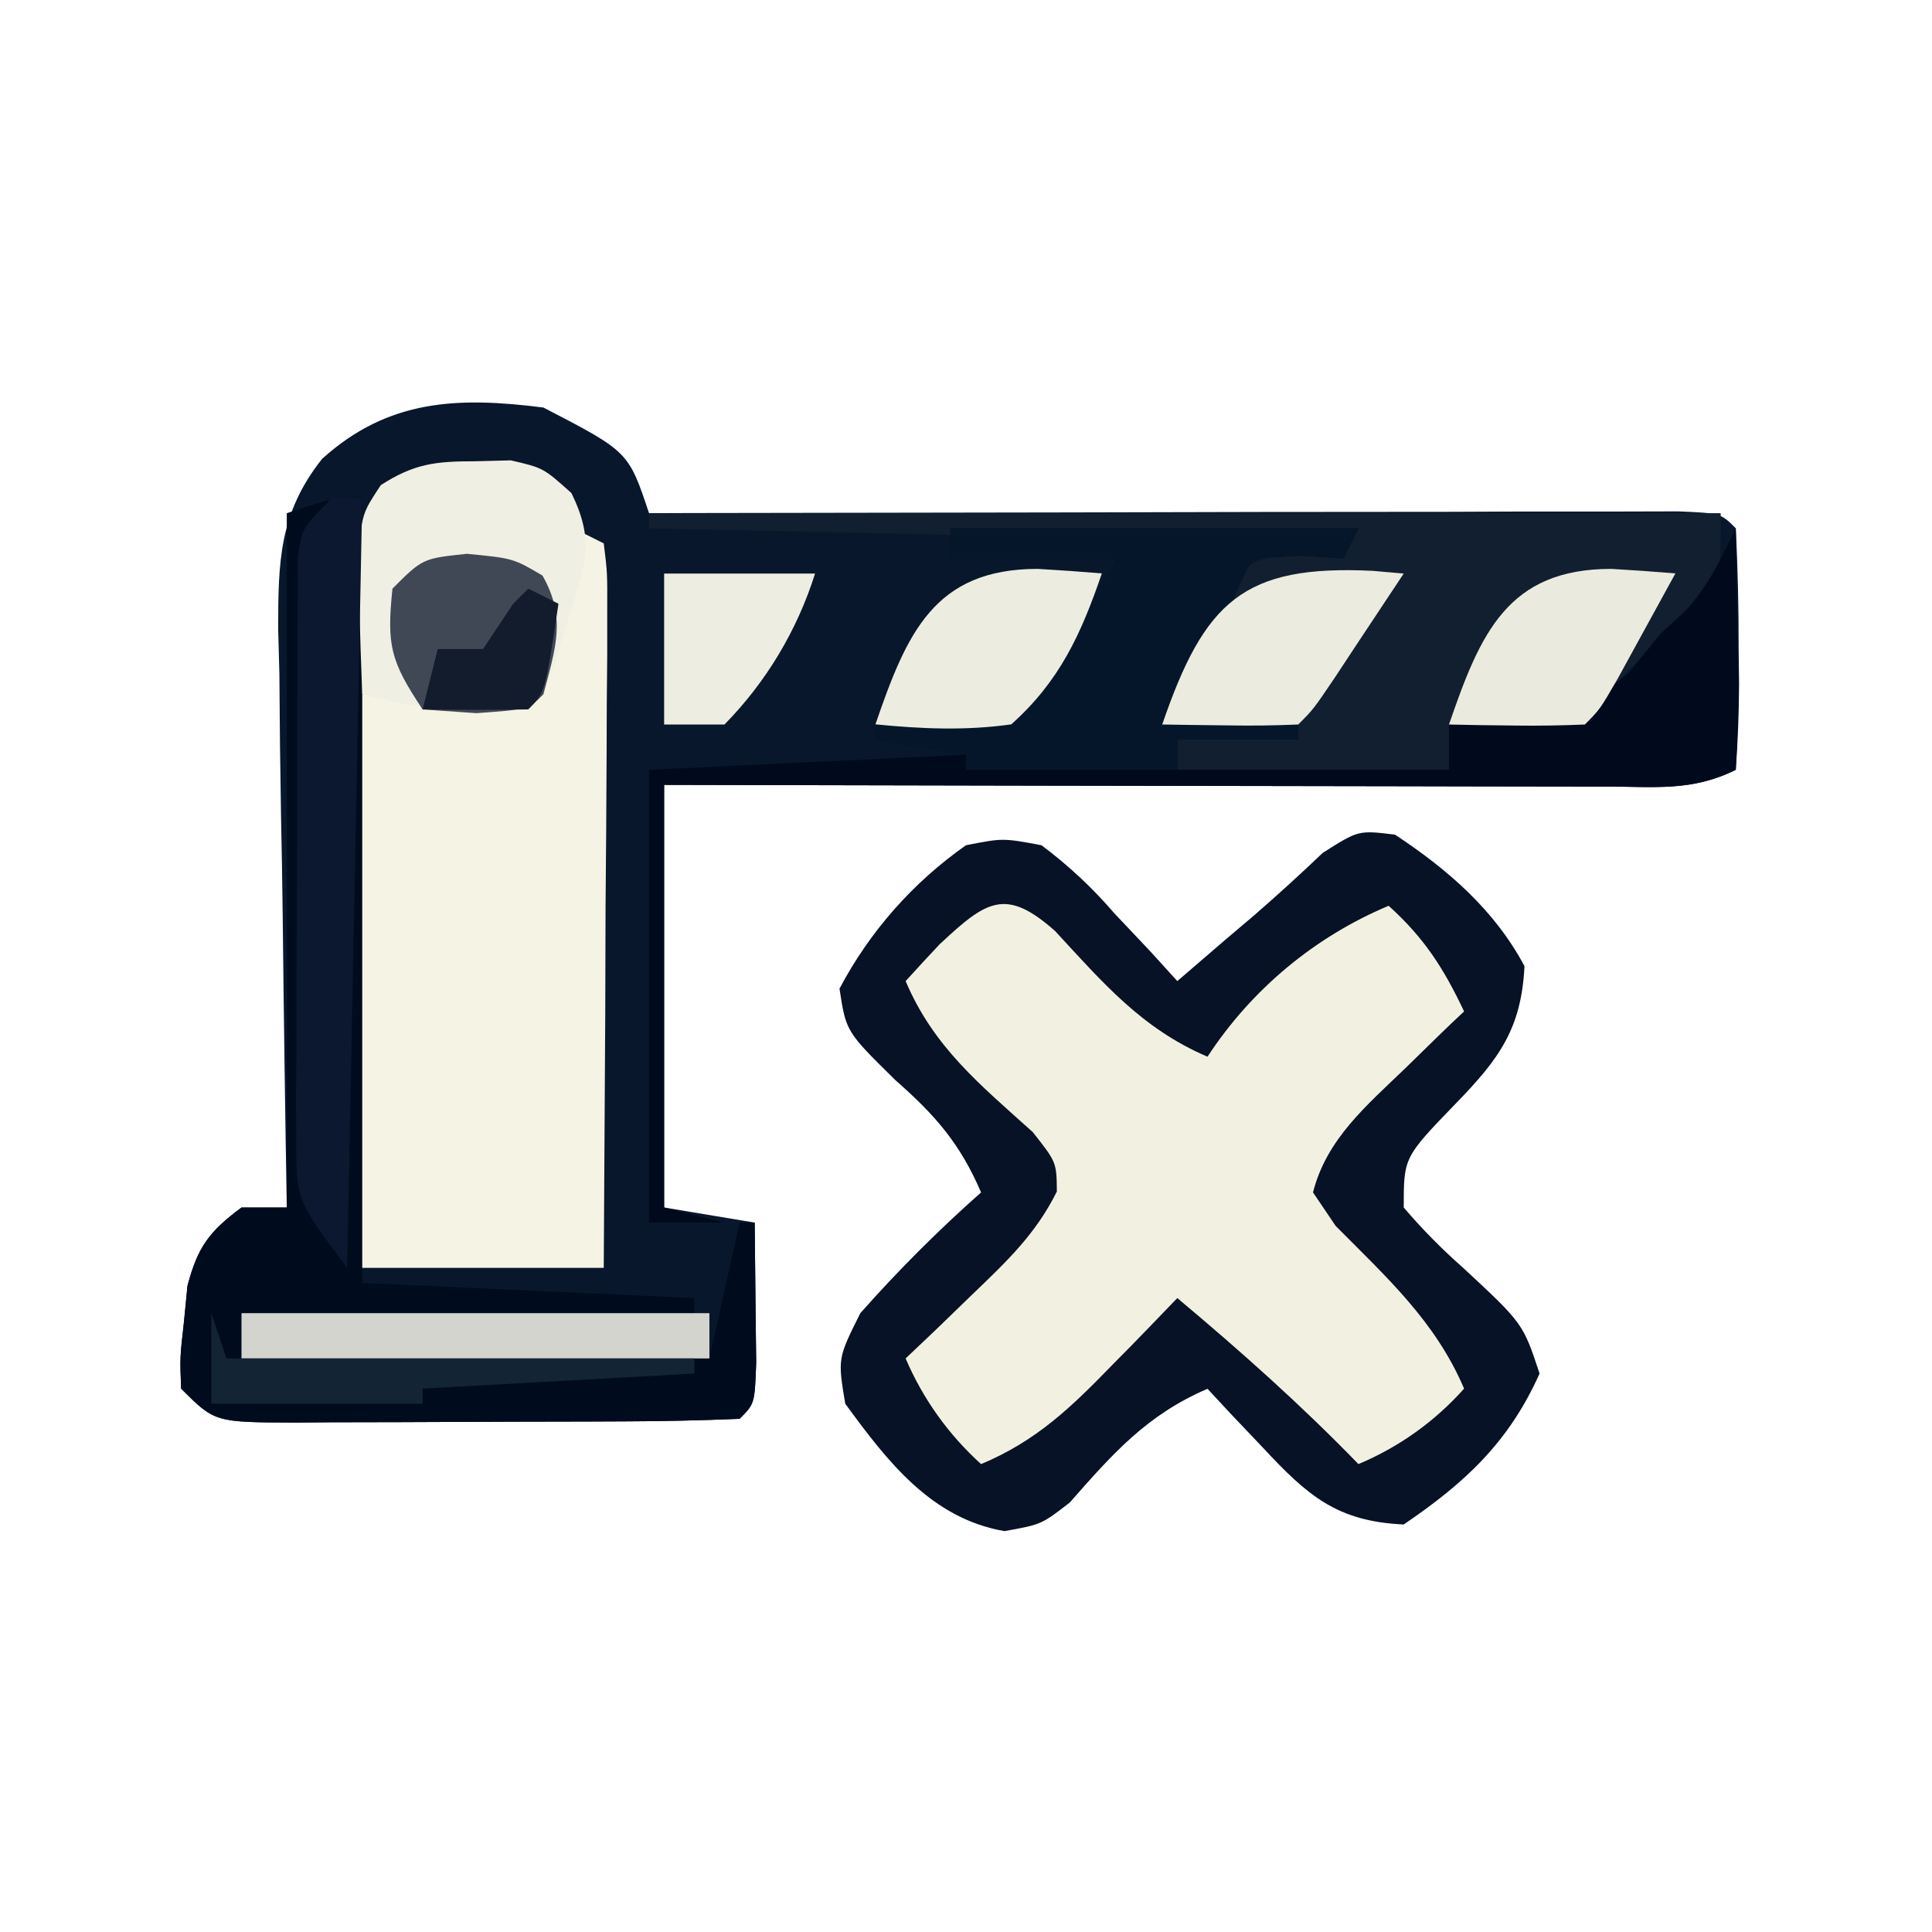
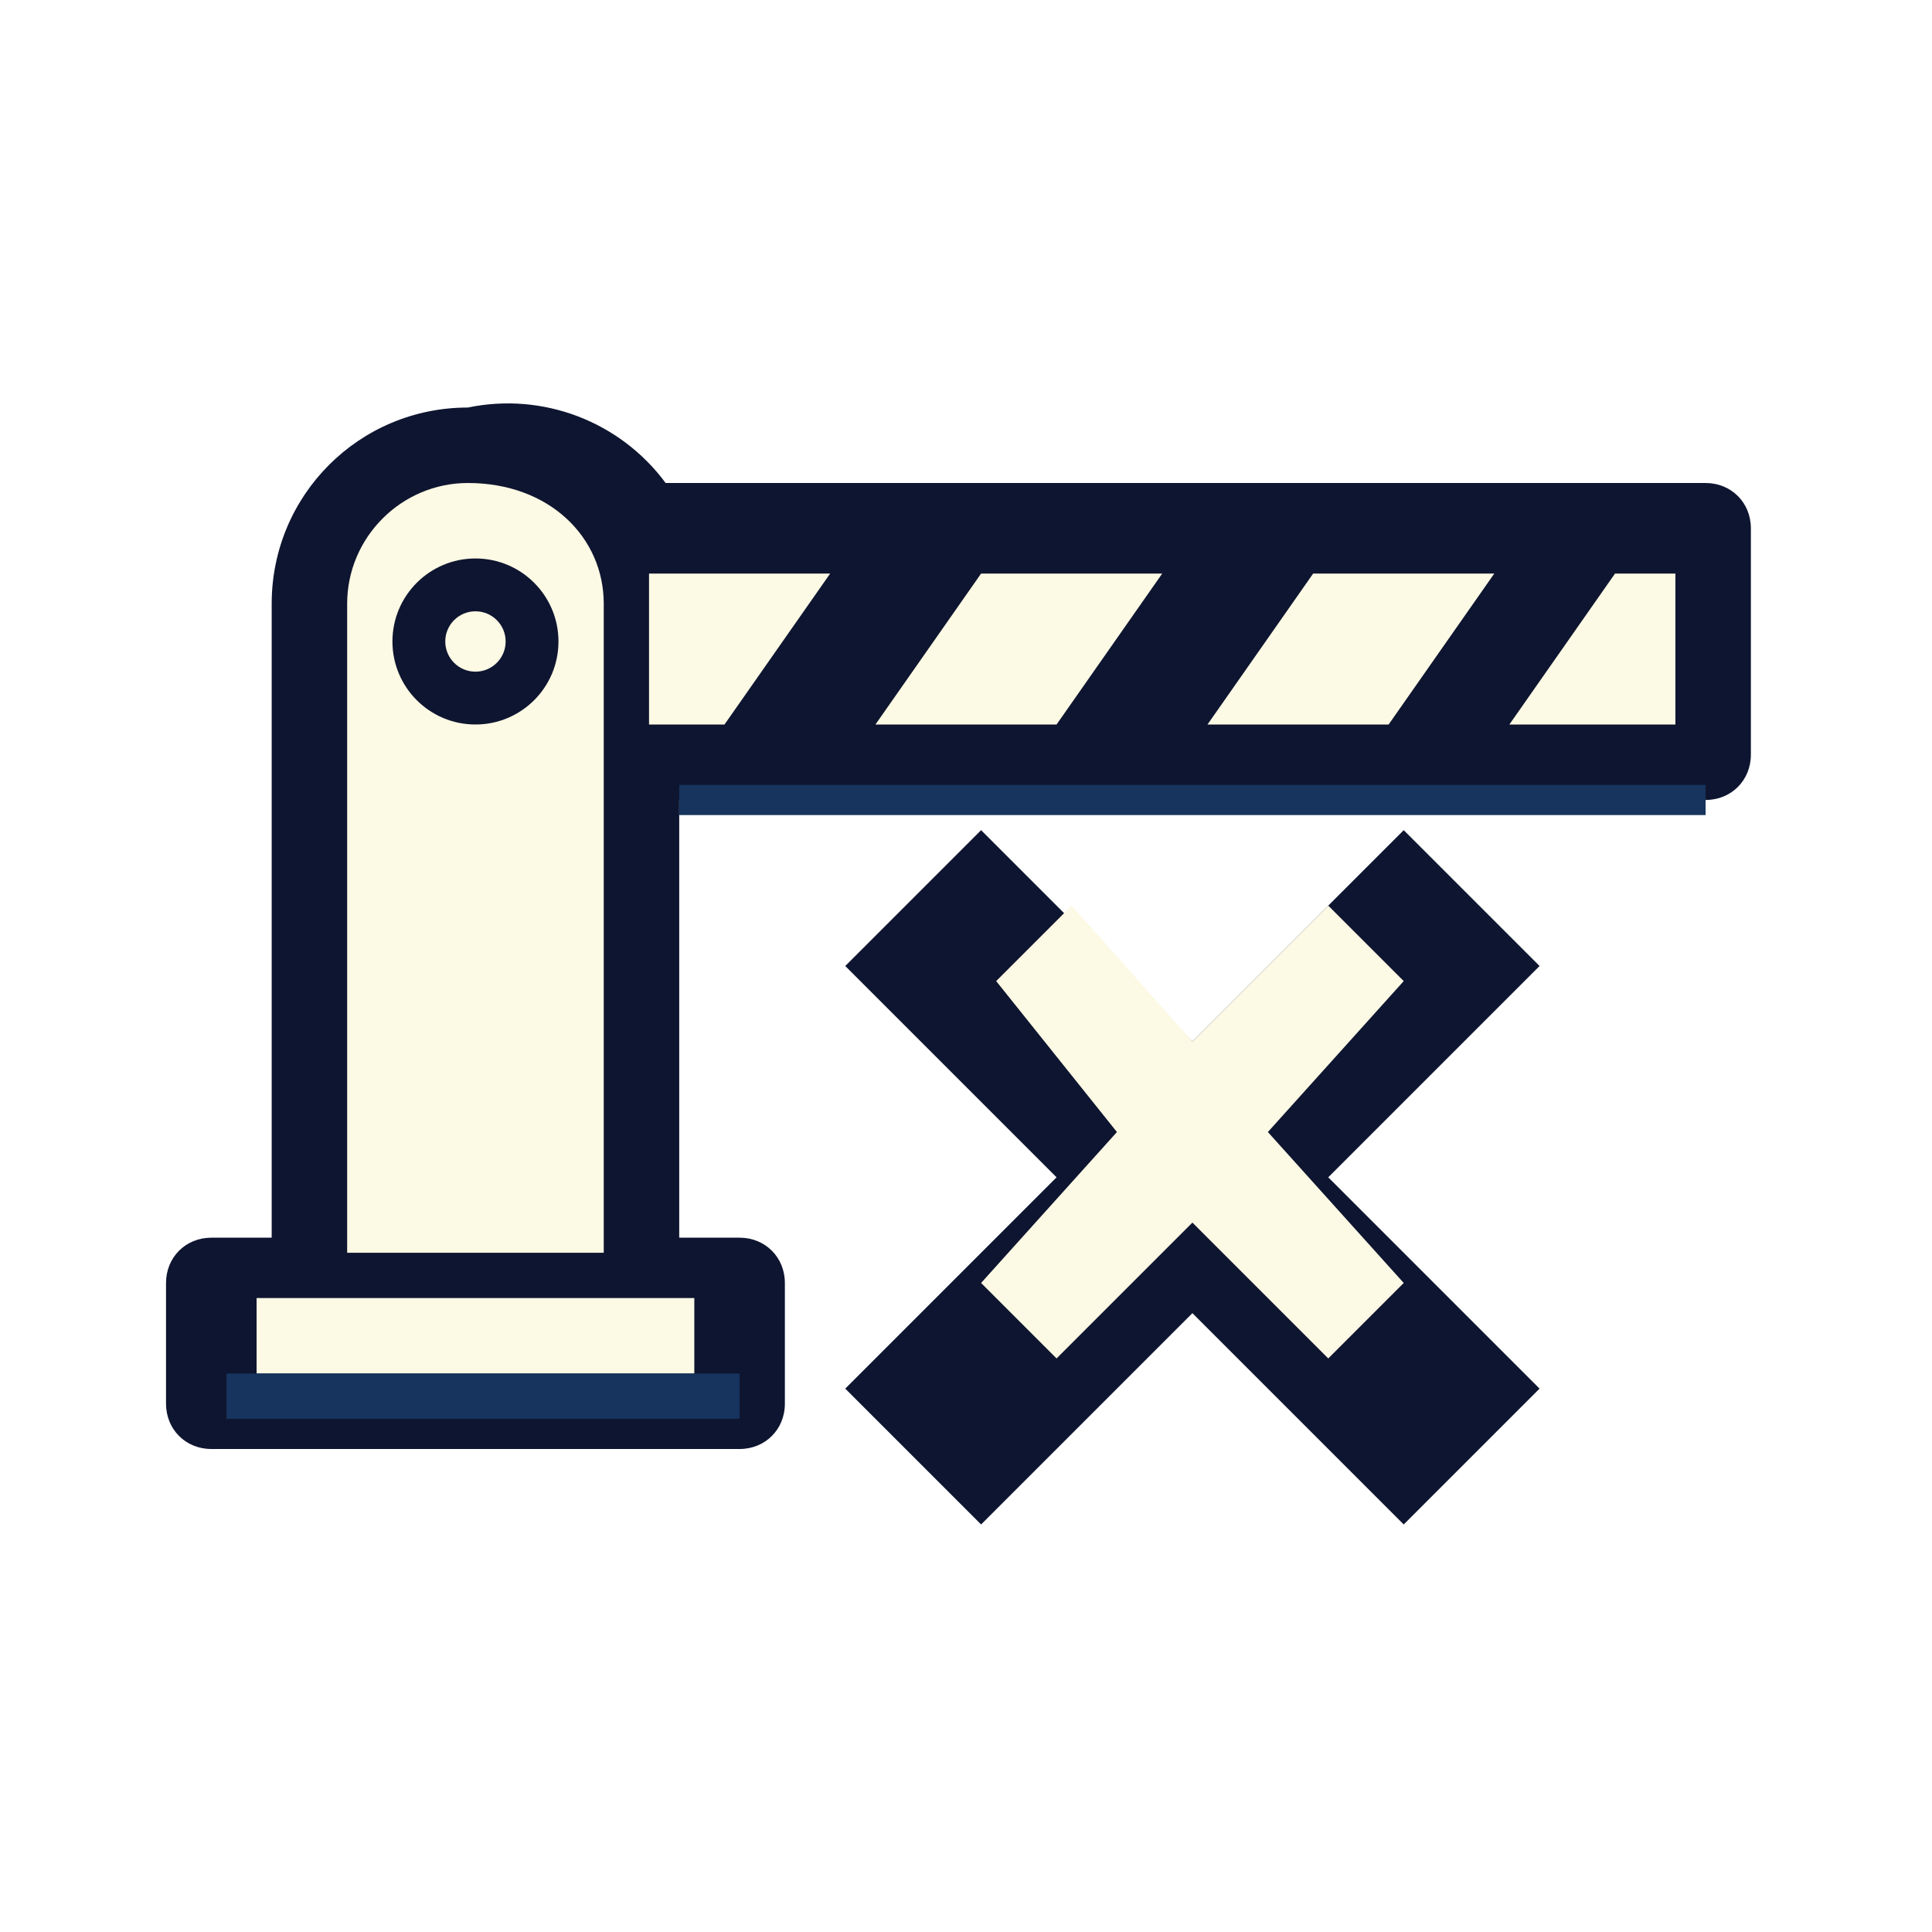
<svg xmlns="http://www.w3.org/2000/svg" width="128" height="128" viewBox="0 0 128 128">
-   <path fill="#08172c" d="M36 27c5.64 2.92 5.64 2.92 7 7l2.69-.01 25.03-.04 12.87-.03L96 33.91l4.75-.02h6.62l3.81-.01C114 34 114 34 115 35q.2 4 .19 8l.03 2.27A84 84 0 0 1 115 51c-2.88 1.44-5.35 1.12-8.56 1.11h-2.04l-6.69-.01-4.63-.01-12.2-.02-12.45-.02L44 52v28l6 1 .06 5.94.04 3.34C50 93 50 93 49 94q-3.84.16-7.68.17l-2.34.01-4.9.01-7.51.03-4.75.01-2.28.02c-5.31-.02-5.31-.02-7.54-2.25-.08-2.06-.08-2.06.19-4.44l.23-2.37c.68-2.58 1.44-3.6 3.58-5.19h3a2779 2779 0 0 1-.27-19.32q-.04-3.29-.11-6.57a748 748 0 0 1-.11-9.46l-.08-2.96c0-4.48.06-7.69 2.91-11.29 4.39-3.96 8.99-4.12 14.66-3.4" />
-   <path fill="#f2f1e1" d="M92.44 55.31c3.48 2.3 6.58 4.98 8.56 8.7-.2 4.16-1.71 6.18-4.56 9.11C93 76.68 93 76.68 93 80a39 39 0 0 0 3.94 4c3.96 3.68 3.96 3.68 5.06 7-2.04 4.56-4.94 7.24-9 10-4.41-.2-6.36-1.9-9.31-5.07l-2.11-2.22-1.58-1.7c-4.02 1.73-6.26 4.28-9.12 7.53C69 101 69 101 66.55 101.44 61.7 100.6 58.8 96.83 56 93c-.5-3-.5-3 1-6a93 93 0 0 1 8-8c-1.4-3.25-3.04-5.12-5.68-7.44-3.27-3.22-3.27-3.22-3.7-6.06A27 27 0 0 1 64 56c2.44-.48 2.44-.48 5 0a30 30 0 0 1 4.82 4.5l2.39 2.53L78 65l1.36-1.17q1.87-1.62 3.77-3.22 2.3-2 4.5-4.1C90 55 90 55 92.43 55.3" />
-   <path fill="#081226" d="M92.44 55.31c3.48 2.3 6.58 4.98 8.56 8.7-.2 4.16-1.71 6.18-4.56 9.11C93 76.68 93 76.68 93 80a39 39 0 0 0 3.94 4c3.96 3.68 3.96 3.68 5.06 7-2.04 4.56-4.94 7.24-9 10-4.41-.2-6.36-1.9-9.31-5.07l-2.11-2.22-1.58-1.7c-4.02 1.73-6.26 4.28-9.12 7.53C69 101 69 101 66.55 101.44 61.7 100.6 58.8 96.83 56 93c-.5-3-.5-3 1-6a93 93 0 0 1 8-8c-1.4-3.25-3.04-5.12-5.68-7.44-3.27-3.22-3.27-3.22-3.7-6.06A27 27 0 0 1 64 56c2.44-.48 2.44-.48 5 0a30 30 0 0 1 4.82 4.5l2.39 2.53L78 65l1.36-1.17q1.87-1.62 3.77-3.22 2.3-2 4.5-4.1C90 55 90 55 92.43 55.3m-30.12 7.2Q61.17 63.71 60 65c1.85 4.37 4.94 6.87 8.42 10 1.58 2 1.58 2 1.6 3.94-1.4 2.82-3.31 4.62-5.58 6.8l-2.5 2.42L60 90a20 20 0 0 0 5 7c3.68-1.54 5.99-3.78 8.75-6.63q1.2-1.2 2.42-2.47L78 86c4.19 3.51 8.2 7.08 12 11a19.4 19.4 0 0 0 7-5c-1.9-4.46-5.14-7.38-8.51-10.78L86.99 79c.9-3.55 3.56-5.76 6.14-8.25l2.19-2.14q.82-.8 1.68-1.6c-1.36-2.87-2.64-4.87-5-7a26.7 26.7 0 0 0-12 10c-4.35-1.86-6.93-4.9-10.1-8.33-3.26-2.89-4.54-2.02-7.58.82" />
-   <path fill="#f5f3e3" d="M23 35h1v11h11l3-11 2 1c.24 1.94.24 1.94.23 4.52v2.91l-.03 3.17-.01 3.22q-.02 5.13-.07 10.24l-.02 6.93L40 84H23z" />
-   <path fill="#111f30" d="M43 34h71c0 5 0 5-1.46 6.7l-1.92 1.42A21 21 0 0 0 105 48c-2.16.29-2.16.29-4.62.19l-2.48-.08L96 48v3H78c-1-5-1-5 0-7.42l1.56-2.33 1.51-2.36C83 37 83 37 89 36l-46-1z" />
-   <path fill="#000c1d" d="M24 33v52l22 1v1H16v3h31l2-9h1l.06 5.94.04 3.34C50 93 50 93 49 94q-3.84.16-7.68.17l-2.34.01-4.9.01-7.51.03-4.75.01-2.28.02c-5.31-.02-5.31-.02-7.54-2.25-.08-2.06-.08-2.06.19-4.44l.23-2.37c.68-2.58 1.44-3.6 3.58-5.19h3V34c3-1 3-1 5-1" />
-   <path fill="#010a1c" d="M63 35h27l-1 2-2.94-.19L83 37c-1.12 2.13-1.12 2.13-2 5q-1.94 3.04-4 6h9v1h-8v2h18v-3l1.79-.04c4.39-.27 6.6-.46 10.09-3.34L110 42l1.69-1.56c1.52-1.67 2.33-3.41 3.31-5.44l.12 7.94.06 2.28c.01 1.93-.08 3.86-.18 5.78-2.88 1.44-5.35 1.12-8.56 1.11h-2.04l-6.69-.01-4.63-.01-12.2-.02-12.45-.02L44 52v28l4 1h-5V51l21-1-6-1v-1l1.72.13c2.72-.01 4.71-.21 7.28-1.13 2.86-3.04 4.95-6.38 7-10H63z" />
-   <path fill="#05162b" d="M63 35h27l-1 2-2.94-.19L83 37c-1.12 2.12-1.12 2.12-2 5q-1.94 3.04-4 6h9v1h-8v2H64v-1l-6-1v-1l1.72.13c2.72-.01 4.71-.21 7.28-1.13 2.86-3.04 4.95-6.38 7-10H63z" />
-   <path fill="#f0efe3" d="m31.5 30.56 2.34-.06c2.16.5 2.16.5 4.02 2.17 1.55 3.17.94 4.7-.11 8.01l-.89 2.95C36 46 36 46 35 47c-3.88.14-7.26.04-11-1q-.12-2.91-.19-5.82l-.1-3.26C24 34 24 34 25.23 32.14c2.22-1.43 3.64-1.58 6.27-1.58" />
-   <path fill="#0b1830" d="M22 33h2l-1 51c-3.38-4.5-3.38-4.5-3.37-8.55l-.02-2.71.03-2.9v-3l.02-6.26q.03-4.8.02-9.6l.02-6.08v-2.92l.03-2.69.01-2.37C20 35 20 35 22 33" />
-   <path fill="#ecebe0" d="M90.95 37.82 93 38l-2.94 4.43-1.65 2.5C87.01 47 87.01 47 86.01 48q-2.29.1-4.58.06l-2.5-.03L77 48c2.8-8.16 5.38-10.6 13.95-10.18" />
-   <path fill="#edece0" d="M68.75 37.69q2.13.12 4.25.3c-1.38 4.04-2.81 7.15-6 10-3.04.43-5.95.3-9 0 2.07-6.03 3.89-10.3 10.75-10.3" />
-   <path fill="#414855" d="M30.94 36.69c3.06.3 3.06.3 5 1.44 1.6 2.82.86 4.82.06 7.87-1 1-1 1-4.44 1.25L28 47c-2.15-3.22-2.38-4.26-2-8 2-2 2-2 4.94-2.31" />
-   <path fill="#d3d4cd" d="M16 87h31v3H16z" />
-   <path fill="#ebeade" d="M106.75 37.69q2.13.12 4.25.3l-2.44 4.45-1.37 2.5C106 47 106 47 105 48q-2.28.1-4.56.07l-2.51-.03L96 48c2.07-6.04 3.89-10.31 10.75-10.31" />
-   <path fill="#eeede2" d="M44 38h10a25 25 0 0 1-6 10h-4z" />
-   <path fill="#132435" d="m14 87 1 3h31v1l-18 1v1H14z" />
-   <path fill="#131c2c" d="m35 39 2 1c-.88 5.88-.88 5.88-2 7q-3.5.06-7 0l1-4h3l2-3z" />
+   <path fill="#0e1530" d="M31 27c-7.2 0-13 5.8-13 13v42h-4c-1.7 0-3 1.3-3 3v8c0 1.7 1.3 3 3 3h35c1.7 0 3-1.3 3-3v-8c0-1.7-1.3-3-3-3h-4V53h68c1.7 0 3-1.3 3-3V35c0-1.7-1.3-3-3-3H44.1A13 13 0 0 0 31 27" />
+   <path fill="#fcf9e4" d="M31 32c-4.4 0-8 3.6-8 8v43h17V40c0-4.4-3.6-8-9-8M17 86h29v5H17zM43 38h12l-7 10H43zm22 0h12l-7 10H58zm22 0h12l-7 10H80zm20 0h4v10h-11z" />
+   <path fill="#0e1530" d="M31.5 37a5.5 5.5 0 1 0 0 11 5.5 5.5 0 0 0 0-11" />
+   <path fill="#fcf9e4" d="M31.5 40.5a2 2 0 1 0 0 4 2 2 0 0 0 0-4" />
+   <path fill="#16345d" d="M15 91h34v3H15zm30-39h68v2H45z" />
+   <path fill="#0e1530" d="m65 55 14 14 14-14 9 9-14 14 14 14-9 9-14-14-14 14-9-9 14-14-14-14z" />
+   <path fill="#fcf9e4" d="m66 65 5-5 8 9 9-9 5 5-9 10 9 10-5 5-9-9-9 9-5-5 9-10z" />
</svg>
